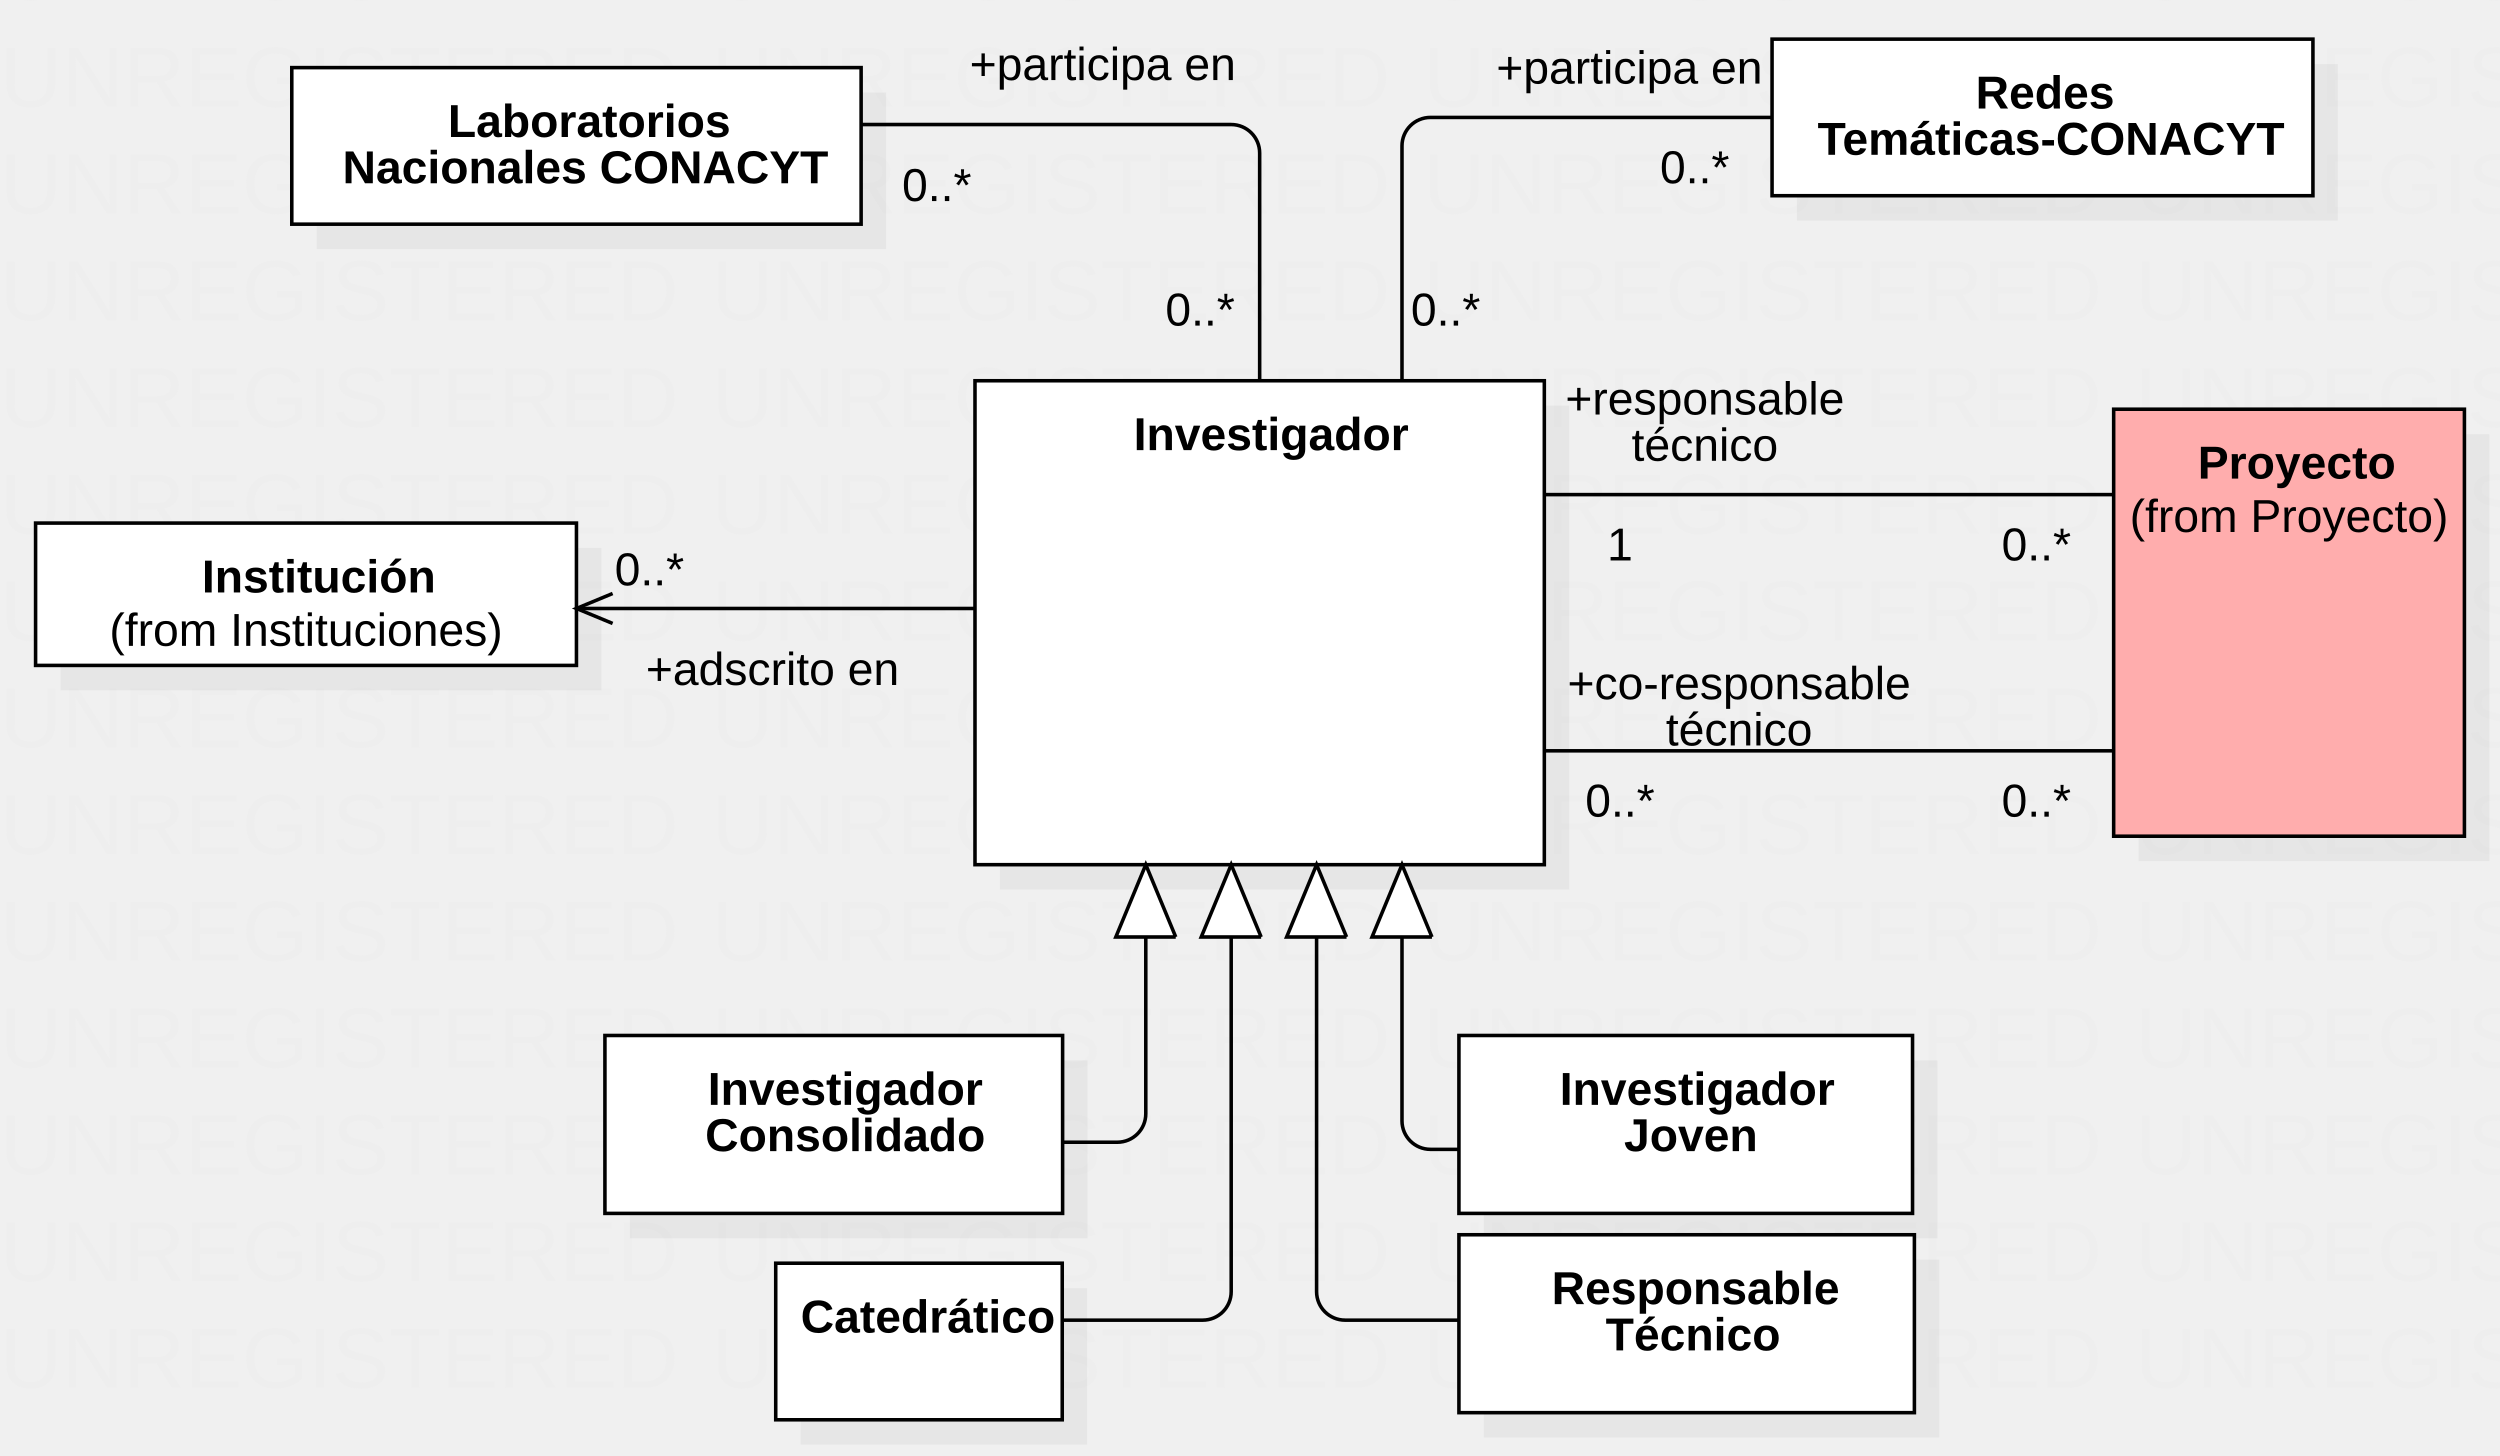
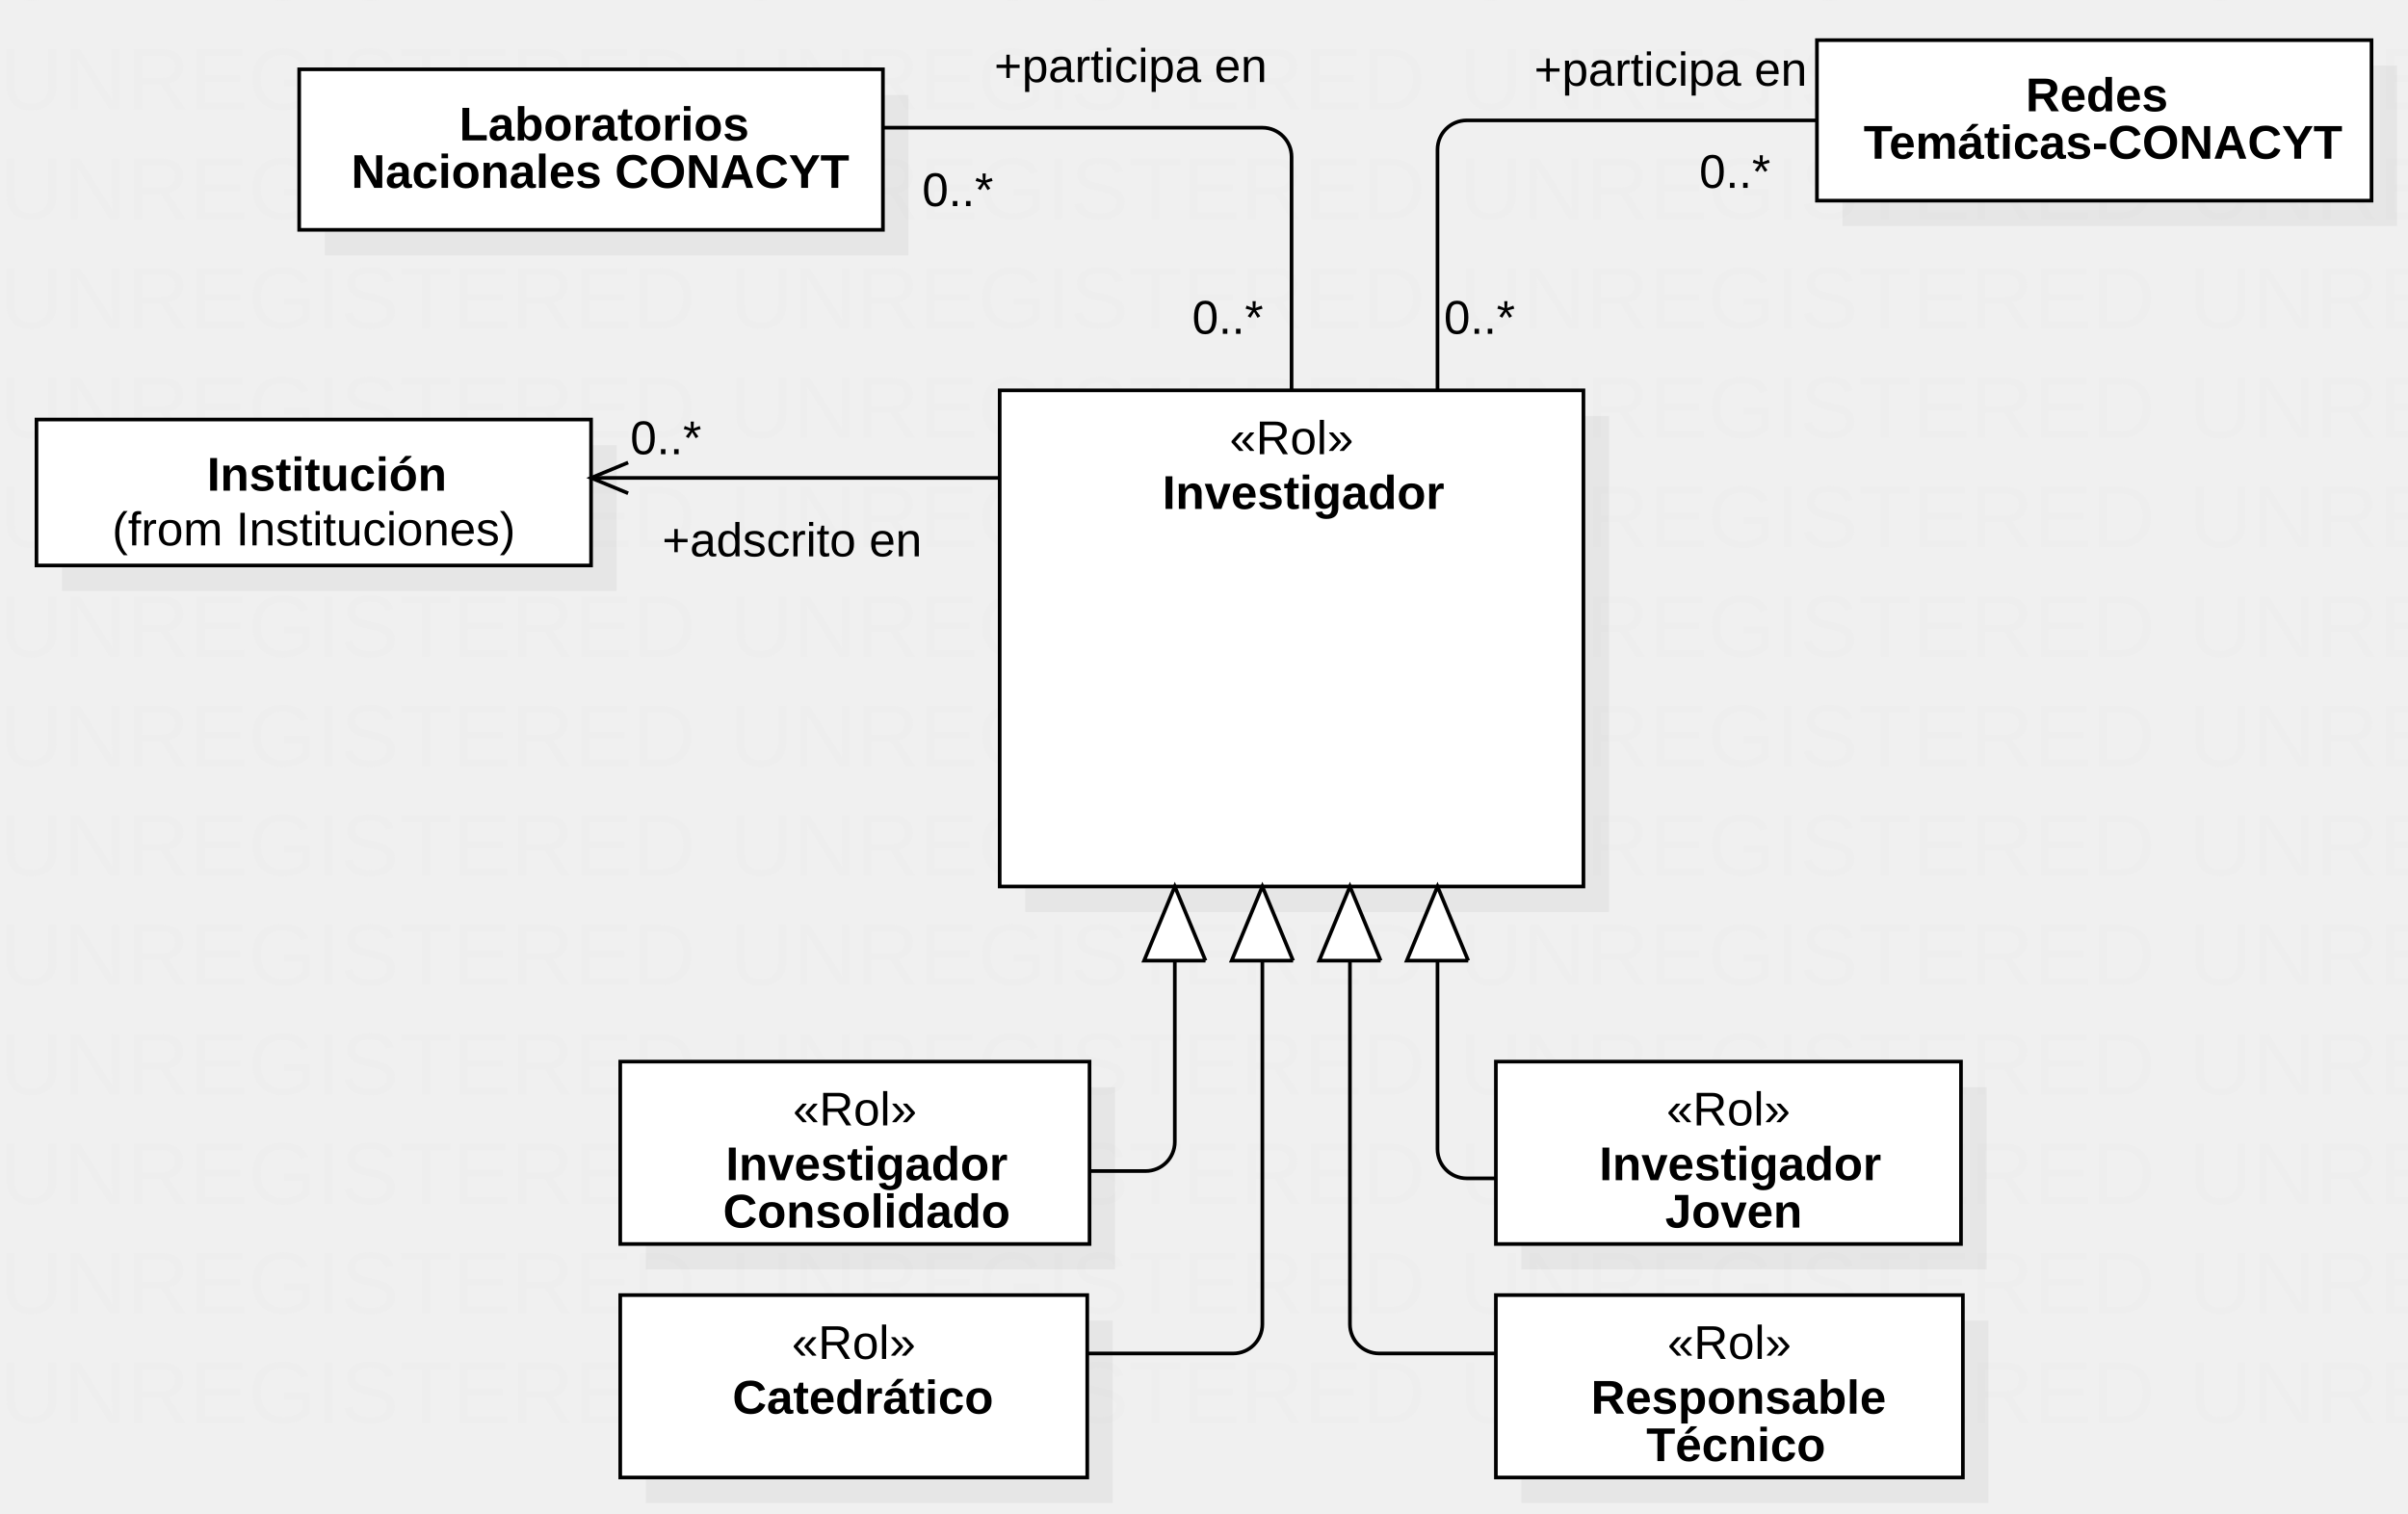
- <svg xmlns="http://www.w3.org/2000/svg" version="1.1" width="702.572" height="409">
+ <svg xmlns="http://www.w3.org/2000/svg" version="1.1" width="660" height="415">
  <defs />
  <g>
    <text fill="#eeeeee" stroke="none" font-family="Arial" font-size="24px" font-style="normal" font-weight="normal" text-decoration="none" x="0" y="0">UNREGISTERED</text>
    <text fill="#eeeeee" stroke="none" font-family="Arial" font-size="24px" font-style="normal" font-weight="normal" text-decoration="none" x="0" y="30">UNREGISTERED</text>
    <text fill="#eeeeee" stroke="none" font-family="Arial" font-size="24px" font-style="normal" font-weight="normal" text-decoration="none" x="0" y="60">UNREGISTERED</text>
    <text fill="#eeeeee" stroke="none" font-family="Arial" font-size="24px" font-style="normal" font-weight="normal" text-decoration="none" x="0" y="90">UNREGISTERED</text>
    <text fill="#eeeeee" stroke="none" font-family="Arial" font-size="24px" font-style="normal" font-weight="normal" text-decoration="none" x="0" y="120">UNREGISTERED</text>
    <text fill="#eeeeee" stroke="none" font-family="Arial" font-size="24px" font-style="normal" font-weight="normal" text-decoration="none" x="0" y="150">UNREGISTERED</text>
    <text fill="#eeeeee" stroke="none" font-family="Arial" font-size="24px" font-style="normal" font-weight="normal" text-decoration="none" x="0" y="180">UNREGISTERED</text>
    <text fill="#eeeeee" stroke="none" font-family="Arial" font-size="24px" font-style="normal" font-weight="normal" text-decoration="none" x="0" y="210">UNREGISTERED</text>
    <text fill="#eeeeee" stroke="none" font-family="Arial" font-size="24px" font-style="normal" font-weight="normal" text-decoration="none" x="0" y="240">UNREGISTERED</text>
    <text fill="#eeeeee" stroke="none" font-family="Arial" font-size="24px" font-style="normal" font-weight="normal" text-decoration="none" x="0" y="270">UNREGISTERED</text>
    <text fill="#eeeeee" stroke="none" font-family="Arial" font-size="24px" font-style="normal" font-weight="normal" text-decoration="none" x="0" y="300">UNREGISTERED</text>
    <text fill="#eeeeee" stroke="none" font-family="Arial" font-size="24px" font-style="normal" font-weight="normal" text-decoration="none" x="0" y="330">UNREGISTERED</text>
    <text fill="#eeeeee" stroke="none" font-family="Arial" font-size="24px" font-style="normal" font-weight="normal" text-decoration="none" x="0" y="360">UNREGISTERED</text>
    <text fill="#eeeeee" stroke="none" font-family="Arial" font-size="24px" font-style="normal" font-weight="normal" text-decoration="none" x="0" y="390">UNREGISTERED</text>
    <text fill="#eeeeee" stroke="none" font-family="Arial" font-size="24px" font-style="normal" font-weight="normal" text-decoration="none" x="200" y="0">UNREGISTERED</text>
    <text fill="#eeeeee" stroke="none" font-family="Arial" font-size="24px" font-style="normal" font-weight="normal" text-decoration="none" x="200" y="30">UNREGISTERED</text>
    <text fill="#eeeeee" stroke="none" font-family="Arial" font-size="24px" font-style="normal" font-weight="normal" text-decoration="none" x="200" y="60">UNREGISTERED</text>
    <text fill="#eeeeee" stroke="none" font-family="Arial" font-size="24px" font-style="normal" font-weight="normal" text-decoration="none" x="200" y="90">UNREGISTERED</text>
    <text fill="#eeeeee" stroke="none" font-family="Arial" font-size="24px" font-style="normal" font-weight="normal" text-decoration="none" x="200" y="120">UNREGISTERED</text>
    <text fill="#eeeeee" stroke="none" font-family="Arial" font-size="24px" font-style="normal" font-weight="normal" text-decoration="none" x="200" y="150">UNREGISTERED</text>
    <text fill="#eeeeee" stroke="none" font-family="Arial" font-size="24px" font-style="normal" font-weight="normal" text-decoration="none" x="200" y="180">UNREGISTERED</text>
    <text fill="#eeeeee" stroke="none" font-family="Arial" font-size="24px" font-style="normal" font-weight="normal" text-decoration="none" x="200" y="210">UNREGISTERED</text>
    <text fill="#eeeeee" stroke="none" font-family="Arial" font-size="24px" font-style="normal" font-weight="normal" text-decoration="none" x="200" y="240">UNREGISTERED</text>
    <text fill="#eeeeee" stroke="none" font-family="Arial" font-size="24px" font-style="normal" font-weight="normal" text-decoration="none" x="200" y="270">UNREGISTERED</text>
    <text fill="#eeeeee" stroke="none" font-family="Arial" font-size="24px" font-style="normal" font-weight="normal" text-decoration="none" x="200" y="300">UNREGISTERED</text>
    <text fill="#eeeeee" stroke="none" font-family="Arial" font-size="24px" font-style="normal" font-weight="normal" text-decoration="none" x="200" y="330">UNREGISTERED</text>
    <text fill="#eeeeee" stroke="none" font-family="Arial" font-size="24px" font-style="normal" font-weight="normal" text-decoration="none" x="200" y="360">UNREGISTERED</text>
    <text fill="#eeeeee" stroke="none" font-family="Arial" font-size="24px" font-style="normal" font-weight="normal" text-decoration="none" x="200" y="390">UNREGISTERED</text>
    <text fill="#eeeeee" stroke="none" font-family="Arial" font-size="24px" font-style="normal" font-weight="normal" text-decoration="none" x="400" y="0">UNREGISTERED</text>
    <text fill="#eeeeee" stroke="none" font-family="Arial" font-size="24px" font-style="normal" font-weight="normal" text-decoration="none" x="400" y="30">UNREGISTERED</text>
    <text fill="#eeeeee" stroke="none" font-family="Arial" font-size="24px" font-style="normal" font-weight="normal" text-decoration="none" x="400" y="60">UNREGISTERED</text>
    <text fill="#eeeeee" stroke="none" font-family="Arial" font-size="24px" font-style="normal" font-weight="normal" text-decoration="none" x="400" y="90">UNREGISTERED</text>
    <text fill="#eeeeee" stroke="none" font-family="Arial" font-size="24px" font-style="normal" font-weight="normal" text-decoration="none" x="400" y="120">UNREGISTERED</text>
    <text fill="#eeeeee" stroke="none" font-family="Arial" font-size="24px" font-style="normal" font-weight="normal" text-decoration="none" x="400" y="150">UNREGISTERED</text>
    <text fill="#eeeeee" stroke="none" font-family="Arial" font-size="24px" font-style="normal" font-weight="normal" text-decoration="none" x="400" y="180">UNREGISTERED</text>
    <text fill="#eeeeee" stroke="none" font-family="Arial" font-size="24px" font-style="normal" font-weight="normal" text-decoration="none" x="400" y="210">UNREGISTERED</text>
    <text fill="#eeeeee" stroke="none" font-family="Arial" font-size="24px" font-style="normal" font-weight="normal" text-decoration="none" x="400" y="240">UNREGISTERED</text>
    <text fill="#eeeeee" stroke="none" font-family="Arial" font-size="24px" font-style="normal" font-weight="normal" text-decoration="none" x="400" y="270">UNREGISTERED</text>
    <text fill="#eeeeee" stroke="none" font-family="Arial" font-size="24px" font-style="normal" font-weight="normal" text-decoration="none" x="400" y="300">UNREGISTERED</text>
    <text fill="#eeeeee" stroke="none" font-family="Arial" font-size="24px" font-style="normal" font-weight="normal" text-decoration="none" x="400" y="330">UNREGISTERED</text>
    <text fill="#eeeeee" stroke="none" font-family="Arial" font-size="24px" font-style="normal" font-weight="normal" text-decoration="none" x="400" y="360">UNREGISTERED</text>
    <text fill="#eeeeee" stroke="none" font-family="Arial" font-size="24px" font-style="normal" font-weight="normal" text-decoration="none" x="400" y="390">UNREGISTERED</text>
    <text fill="#eeeeee" stroke="none" font-family="Arial" font-size="24px" font-style="normal" font-weight="normal" text-decoration="none" x="600" y="0">UNREGISTERED</text>
    <text fill="#eeeeee" stroke="none" font-family="Arial" font-size="24px" font-style="normal" font-weight="normal" text-decoration="none" x="600" y="30">UNREGISTERED</text>
    <text fill="#eeeeee" stroke="none" font-family="Arial" font-size="24px" font-style="normal" font-weight="normal" text-decoration="none" x="600" y="60">UNREGISTERED</text>
    <text fill="#eeeeee" stroke="none" font-family="Arial" font-size="24px" font-style="normal" font-weight="normal" text-decoration="none" x="600" y="90">UNREGISTERED</text>
    <text fill="#eeeeee" stroke="none" font-family="Arial" font-size="24px" font-style="normal" font-weight="normal" text-decoration="none" x="600" y="120">UNREGISTERED</text>
    <text fill="#eeeeee" stroke="none" font-family="Arial" font-size="24px" font-style="normal" font-weight="normal" text-decoration="none" x="600" y="150">UNREGISTERED</text>
    <text fill="#eeeeee" stroke="none" font-family="Arial" font-size="24px" font-style="normal" font-weight="normal" text-decoration="none" x="600" y="180">UNREGISTERED</text>
    <text fill="#eeeeee" stroke="none" font-family="Arial" font-size="24px" font-style="normal" font-weight="normal" text-decoration="none" x="600" y="210">UNREGISTERED</text>
    <text fill="#eeeeee" stroke="none" font-family="Arial" font-size="24px" font-style="normal" font-weight="normal" text-decoration="none" x="600" y="240">UNREGISTERED</text>
    <text fill="#eeeeee" stroke="none" font-family="Arial" font-size="24px" font-style="normal" font-weight="normal" text-decoration="none" x="600" y="270">UNREGISTERED</text>
    <text fill="#eeeeee" stroke="none" font-family="Arial" font-size="24px" font-style="normal" font-weight="normal" text-decoration="none" x="600" y="300">UNREGISTERED</text>
    <text fill="#eeeeee" stroke="none" font-family="Arial" font-size="24px" font-style="normal" font-weight="normal" text-decoration="none" x="600" y="330">UNREGISTERED</text>
    <text fill="#eeeeee" stroke="none" font-family="Arial" font-size="24px" font-style="normal" font-weight="normal" text-decoration="none" x="600" y="360">UNREGISTERED</text>
    <text fill="#eeeeee" stroke="none" font-family="Arial" font-size="24px" font-style="normal" font-weight="normal" text-decoration="none" x="600" y="390">UNREGISTERED</text>
    <g transform="translate(-14,-69) scale(1,1)">
      <rect fill="#C0C0C0" stroke="none" x="295" y="183" width="160" height="136" opacity="0.2" />
    </g>
    <g transform="translate(-14,-69) scale(1,1)">
      <rect fill="#ffffff" stroke="none" x="288" y="176" width="160" height="136" />
    </g>
    <g transform="translate(-14,-69) scale(1,1)">
      <path fill="none" stroke="#000000" d="M 288 176 L 448 176 L 448 312 L 288 312 L 288 176 Z Z" stroke-miterlimit="10" />
    </g>
    <g transform="translate(-14,-69) scale(1,1)">
      <g>
        <path fill="none" stroke="none" />
-         <text fill="#000000" stroke="none" font-family="Arial" font-size="13px" font-style="normal" font-weight="bold" text-decoration="none" x="332.59" y="195.5">Investigador</text>
+         <text fill="#000000" stroke="none" font-family="Arial" font-size="13px" font-style="normal" font-weight="normal" text-decoration="none" x="351.017" y="193.5">«Rol»</text>
+       </g>
+     </g>
+     <g transform="translate(-14,-69) scale(1,1)">
+       <g>
+         <path fill="none" stroke="none" />
+         <text fill="#000000" stroke="none" font-family="Arial" font-size="13px" font-style="normal" font-weight="bold" text-decoration="none" x="332.59" y="208.5">Investigador</text>
      </g>
    </g>
    <g transform="translate(-14,-69) scale(1,1)">
      <rect fill="#C0C0C0" stroke="none" x="191" y="367" width="128.625" height="50" opacity="0.2" />
    </g>
    <g transform="translate(-14,-69) scale(1,1)">
      <rect fill="#ffffff" stroke="none" x="184" y="360" width="128.625" height="50" />
    </g>
    <g transform="translate(-14,-69) scale(1,1)">
      <path fill="none" stroke="#000000" d="M 184 360 L 312.625 360 L 312.625 410 L 184 410 L 184 360 Z Z" stroke-miterlimit="10" />
    </g>
    <g transform="translate(-14,-69) scale(1,1)">
      <g>
        <path fill="none" stroke="none" />
-         <text fill="#000000" stroke="none" font-family="Arial" font-size="13px" font-style="normal" font-weight="bold" text-decoration="none" x="212.902" y="379.5">Investigador</text>
-         <text fill="#000000" stroke="none" font-family="Arial" font-size="13px" font-style="normal" font-weight="bold" text-decoration="none" x="212.175" y="392.5">Consolidado</text>
+         <text fill="#000000" stroke="none" font-family="Arial" font-size="13px" font-style="normal" font-weight="normal" text-decoration="none" x="231.329" y="377.5">«Rol»</text>
+       </g>
+     </g>
+     <g transform="translate(-14,-69) scale(1,1)">
+       <g>
+         <path fill="none" stroke="none" />
+         <text fill="#000000" stroke="none" font-family="Arial" font-size="13px" font-style="normal" font-weight="bold" text-decoration="none" x="212.902" y="392.5">Investigador</text>
+         <text fill="#000000" stroke="none" font-family="Arial" font-size="13px" font-style="normal" font-weight="bold" text-decoration="none" x="212.175" y="405.5">Consolidado</text>
      </g>
    </g>
    <g transform="translate(-14,-69) scale(1,1)">
      <rect fill="#C0C0C0" stroke="none" x="431" y="367" width="127.479" height="50" opacity="0.2" />
    </g>
    <g transform="translate(-14,-69) scale(1,1)">
      <rect fill="#ffffff" stroke="none" x="424" y="360" width="127.479" height="50" />
    </g>
    <g transform="translate(-14,-69) scale(1,1)">
      <path fill="none" stroke="#000000" d="M 424 360 L 551.479 360 L 551.479 410 L 424 410 L 424 360 Z Z" stroke-miterlimit="10" />
    </g>
    <g transform="translate(-14,-69) scale(1,1)">
      <g>
        <path fill="none" stroke="none" />
-         <text fill="#000000" stroke="none" font-family="Arial" font-size="13px" font-style="normal" font-weight="bold" text-decoration="none" x="452.329" y="379.5">Investigador</text>
-         <text fill="#000000" stroke="none" font-family="Arial" font-size="13px" font-style="normal" font-weight="bold" text-decoration="none" x="470.395" y="392.5">Joven</text>
+         <text fill="#000000" stroke="none" font-family="Arial" font-size="13px" font-style="normal" font-weight="normal" text-decoration="none" x="470.756" y="377.5">«Rol»</text>
+       </g>
+     </g>
+     <g transform="translate(-14,-69) scale(1,1)">
+       <g>
+         <path fill="none" stroke="none" />
+         <text fill="#000000" stroke="none" font-family="Arial" font-size="13px" font-style="normal" font-weight="bold" text-decoration="none" x="452.329" y="392.5">Investigador</text>
+         <text fill="#000000" stroke="none" font-family="Arial" font-size="13px" font-style="normal" font-weight="bold" text-decoration="none" x="470.395" y="405.5">Joven</text>
      </g>
    </g>
    <g transform="translate(-14,-69) scale(1,1)">
      <path fill="none" stroke="#000000" d="M 313 390 L 328 390 M 328 390 A 8 8 0 0 0 336 382 L 336 312" stroke-miterlimit="10" />
    </g>
    <g transform="translate(-14,-69) scale(1,1)">
      <path fill="#FFFFFF" stroke="none" d="M 344.419 332.325 L 336 312 L 327.581 332.325" />
    </g>
    <g transform="translate(-14,-69) scale(1,1)">
      <path fill="none" stroke="#000000" d="M 344.419 332.325 L 336 312 L 327.581 332.325 L 344.419 332.325" stroke-miterlimit="10" />
    </g>
    <g transform="translate(-14,-69) scale(1,1)">
      <path fill="none" stroke="#000000" d="M 424 392 L 416 392 M 416 392 A 8 8 0 0 1 408 384 L 408 312" stroke-miterlimit="10" />
    </g>
    <g transform="translate(-14,-69) scale(1,1)">
      <path fill="#FFFFFF" stroke="none" d="M 416.419 332.325 L 408 312 L 399.581 332.325" />
    </g>
    <g transform="translate(-14,-69) scale(1,1)">
      <path fill="none" stroke="#000000" d="M 416.419 332.325 L 408 312 L 399.581 332.325 L 416.419 332.325" stroke-miterlimit="10" />
    </g>
    <g transform="translate(-14,-69) scale(1,1)">
-       <rect fill="#C0C0C0" stroke="none" x="431" y="423" width="128" height="50" opacity="0.2" />
-     </g>
-     <g transform="translate(-14,-69) scale(1,1)">
-       <rect fill="#ffffff" stroke="none" x="424" y="416" width="128" height="50" />
-     </g>
-     <g transform="translate(-14,-69) scale(1,1)">
-       <path fill="none" stroke="#000000" d="M 424 416 L 552 416 L 552 466 L 424 466 L 424 416 Z Z" stroke-miterlimit="10" />
-     </g>
-     <g transform="translate(-14,-69) scale(1,1)">
-       <g>
-         <path fill="none" stroke="none" />
-         <text fill="#000000" stroke="none" font-family="Arial" font-size="13px" font-style="normal" font-weight="bold" text-decoration="none" x="450.057" y="435.5">Responsable</text>
-         <text fill="#000000" stroke="none" font-family="Arial" font-size="13px" font-style="normal" font-weight="bold" text-decoration="none" x="465.24" y="448.5">Técnico</text>
+       <rect fill="#C0C0C0" stroke="none" x="431" y="431" width="128" height="50" opacity="0.2" />
+     </g>
+     <g transform="translate(-14,-69) scale(1,1)">
+       <rect fill="#ffffff" stroke="none" x="424" y="424" width="128" height="50" />
+     </g>
+     <g transform="translate(-14,-69) scale(1,1)">
+       <path fill="none" stroke="#000000" d="M 424 424 L 552 424 L 552 474 L 424 474 L 424 424 Z Z" stroke-miterlimit="10" />
+     </g>
+     <g transform="translate(-14,-69) scale(1,1)">
+       <g>
+         <path fill="none" stroke="none" />
+         <text fill="#000000" stroke="none" font-family="Arial" font-size="13px" font-style="normal" font-weight="normal" text-decoration="none" x="471.017" y="441.5">«Rol»</text>
+       </g>
+     </g>
+     <g transform="translate(-14,-69) scale(1,1)">
+       <g>
+         <path fill="none" stroke="none" />
+         <text fill="#000000" stroke="none" font-family="Arial" font-size="13px" font-style="normal" font-weight="bold" text-decoration="none" x="450.057" y="456.5">Responsable</text>
+         <text fill="#000000" stroke="none" font-family="Arial" font-size="13px" font-style="normal" font-weight="bold" text-decoration="none" x="465.24" y="469.5">Técnico</text>
      </g>
    </g>
    <g transform="translate(-14,-69) scale(1,1)">
      <path fill="none" stroke="#000000" d="M 424 440 L 392 440 M 392 440 A 8 8 0 0 1 384 432 L 384 312" stroke-miterlimit="10" />
    </g>
    <g transform="translate(-14,-69) scale(1,1)">
      <path fill="#FFFFFF" stroke="none" d="M 392.419 332.325 L 384 312 L 375.581 332.325" />
    </g>
    <g transform="translate(-14,-69) scale(1,1)">
      <path fill="none" stroke="#000000" d="M 392.419 332.325 L 384 312 L 375.581 332.325 L 392.419 332.325" stroke-miterlimit="10" />
    </g>
    <g transform="translate(-14,-69) scale(1,1)">
-       <rect fill="#C0C0C0" stroke="none" x="31" y="223" width="152" height="40" opacity="0.2" />
-     </g>
-     <g transform="translate(-14,-69) scale(1,1)">
-       <rect fill="#ffffff" stroke="none" x="24" y="216" width="152" height="40" />
-     </g>
-     <g transform="translate(-14,-69) scale(1,1)">
-       <path fill="none" stroke="#000000" d="M 24 216 L 176 216 L 176 256 L 24 256 L 24 216 Z Z" stroke-miterlimit="10" />
-     </g>
-     <g transform="translate(-14,-69) scale(1,1)">
-       <g>
-         <path fill="none" stroke="none" />
-         <text fill="#000000" stroke="none" font-family="Arial" font-size="13px" font-style="normal" font-weight="bold" text-decoration="none" x="70.734" y="235.5">Institución</text>
-       </g>
-     </g>
-     <g transform="translate(-14,-69) scale(1,1)">
-       <g>
-         <path fill="none" stroke="none" />
-         <text fill="#000000" stroke="none" font-family="Arial" font-size="13px" font-style="normal" font-weight="normal" text-decoration="none" x="44.734" y="250.5">(from Instituciones)</text>
-       </g>
-     </g>
-     <g transform="translate(-14,-69) scale(1,1)">
-       <path fill="none" stroke="#000000" d="M 288 240 L 176 240" stroke-miterlimit="10" />
-     </g>
-     <g transform="translate(-14,-69) scale(1,1)">
-       <path fill="none" stroke="#000000" d="M 186.163 235.79 L 176 240 L 186.163 244.21" stroke-miterlimit="10" />
-     </g>
-     <g transform="translate(-14,-69) scale(1,1)">
-       <g>
-         <path fill="none" stroke="none" />
-         <text fill="#000000" stroke="none" font-family="Arial" font-size="13px" font-style="normal" font-weight="normal" text-decoration="none" x="195.5" y="261.5">+adscrito en</text>
-       </g>
-     </g>
-     <g transform="translate(-14,-69) scale(1,1)">
-       <g>
-         <path fill="none" stroke="none" />
-         <text fill="#000000" stroke="none" font-family="Arial" font-size="13px" font-style="normal" font-weight="normal" text-decoration="none" x="186.744" y="233.5">0..*</text>
-       </g>
-     </g>
-     <g transform="translate(-14,-69) scale(1,1)">
-       <rect fill="#C0C0C0" stroke="none" x="239" y="431" width="80.519" height="44" opacity="0.2" />
-     </g>
-     <g transform="translate(-14,-69) scale(1,1)">
-       <rect fill="#ffffff" stroke="none" x="232" y="424" width="80.519" height="44" />
-     </g>
-     <g transform="translate(-14,-69) scale(1,1)">
-       <path fill="none" stroke="#000000" d="M 232 424 L 312.519 424 L 312.519 468 L 232 468 L 232 424 Z Z" stroke-miterlimit="10" />
-     </g>
-     <g transform="translate(-14,-69) scale(1,1)">
-       <g>
-         <path fill="none" stroke="none" />
-         <text fill="#000000" stroke="none" font-family="Arial" font-size="13px" font-style="normal" font-weight="bold" text-decoration="none" x="239.02" y="443.5">Catedrático</text>
-       </g>
-     </g>
-     <g transform="translate(-14,-69) scale(1,1)">
-       <path fill="none" stroke="#000000" d="M 313 440 L 352 440 M 352 440 A 8 8 0 0 0 360 432 L 360 312" stroke-miterlimit="10" />
+       <rect fill="#C0C0C0" stroke="none" x="31" y="191" width="152" height="40" opacity="0.2" />
+     </g>
+     <g transform="translate(-14,-69) scale(1,1)">
+       <rect fill="#ffffff" stroke="none" x="24" y="184" width="152" height="40" />
+     </g>
+     <g transform="translate(-14,-69) scale(1,1)">
+       <path fill="none" stroke="#000000" d="M 24 184 L 176 184 L 176 224 L 24 224 L 24 184 Z Z" stroke-miterlimit="10" />
+     </g>
+     <g transform="translate(-14,-69) scale(1,1)">
+       <g>
+         <path fill="none" stroke="none" />
+         <text fill="#000000" stroke="none" font-family="Arial" font-size="13px" font-style="normal" font-weight="bold" text-decoration="none" x="70.734" y="203.5">Institución</text>
+       </g>
+     </g>
+     <g transform="translate(-14,-69) scale(1,1)">
+       <g>
+         <path fill="none" stroke="none" />
+         <text fill="#000000" stroke="none" font-family="Arial" font-size="13px" font-style="normal" font-weight="normal" text-decoration="none" x="44.734" y="218.5">(from Instituciones)</text>
+       </g>
+     </g>
+     <g transform="translate(-14,-69) scale(1,1)">
+       <path fill="none" stroke="#000000" d="M 288 200 L 176 200" stroke-miterlimit="10" />
+     </g>
+     <g transform="translate(-14,-69) scale(1,1)">
+       <path fill="none" stroke="#000000" d="M 186.163 195.79 L 176 200 L 186.163 204.21" stroke-miterlimit="10" />
+     </g>
+     <g transform="translate(-14,-69) scale(1,1)">
+       <g>
+         <path fill="none" stroke="none" />
+         <text fill="#000000" stroke="none" font-family="Arial" font-size="13px" font-style="normal" font-weight="normal" text-decoration="none" x="195.5" y="221.5">+adscrito en</text>
+       </g>
+     </g>
+     <g transform="translate(-14,-69) scale(1,1)">
+       <g>
+         <path fill="none" stroke="none" />
+         <text fill="#000000" stroke="none" font-family="Arial" font-size="13px" font-style="normal" font-weight="normal" text-decoration="none" x="186.744" y="193.5">0..*</text>
+       </g>
+     </g>
+     <g transform="translate(-14,-69) scale(1,1)">
+       <rect fill="#C0C0C0" stroke="none" x="191" y="431" width="128" height="50" opacity="0.2" />
+     </g>
+     <g transform="translate(-14,-69) scale(1,1)">
+       <rect fill="#ffffff" stroke="none" x="184" y="424" width="128" height="50" />
+     </g>
+     <g transform="translate(-14,-69) scale(1,1)">
+       <path fill="none" stroke="#000000" d="M 184 424 L 312 424 L 312 474 L 184 474 L 184 424 Z Z" stroke-miterlimit="10" />
+     </g>
+     <g transform="translate(-14,-69) scale(1,1)">
+       <g>
+         <path fill="none" stroke="none" />
+         <text fill="#000000" stroke="none" font-family="Arial" font-size="13px" font-style="normal" font-weight="normal" text-decoration="none" x="231.017" y="441.5">«Rol»</text>
+       </g>
+     </g>
+     <g transform="translate(-14,-69) scale(1,1)">
+       <g>
+         <path fill="none" stroke="none" />
+         <text fill="#000000" stroke="none" font-family="Arial" font-size="13px" font-style="normal" font-weight="bold" text-decoration="none" x="214.76" y="456.5">Catedrático</text>
+       </g>
+     </g>
+     <g transform="translate(-14,-69) scale(1,1)">
+       <path fill="none" stroke="#000000" d="M 312 440 L 352 440 M 352 440 A 8 8 0 0 0 360 432 L 360 312" stroke-miterlimit="10" />
    </g>
    <g transform="translate(-14,-69) scale(1,1)">
      <path fill="#FFFFFF" stroke="none" d="M 368.419 332.325 L 360 312 L 351.581 332.325" />
    </g>
    <g transform="translate(-14,-69) scale(1,1)">
      <path fill="none" stroke="#000000" d="M 368.419 332.325 L 360 312 L 351.581 332.325 L 368.419 332.325" stroke-miterlimit="10" />
    </g>
    <g transform="translate(-14,-69) scale(1,1)">
      <rect fill="#C0C0C0" stroke="none" x="519" y="87" width="152" height="44" opacity="0.2" />
    </g>
    <g transform="translate(-14,-69) scale(1,1)">
      <rect fill="#ffffff" stroke="none" x="512" y="80" width="152" height="44" />
    </g>
    <g transform="translate(-14,-69) scale(1,1)">
      <path fill="none" stroke="#000000" d="M 512 80 L 664 80 L 664 124 L 512 124 L 512 80 Z Z" stroke-miterlimit="10" />
    </g>
    <g transform="translate(-14,-69) scale(1,1)">
      <g>
        <path fill="none" stroke="none" />
        <text fill="#000000" stroke="none" font-family="Arial" font-size="13px" font-style="normal" font-weight="bold" text-decoration="none" x="569.211" y="99.5">Redes</text>
        <text fill="#000000" stroke="none" font-family="Arial" font-size="13px" font-style="normal" font-weight="bold" text-decoration="none" x="524.796" y="112.5">Temáticas-CONACYT</text>
      </g>
    </g>
    <g transform="translate(-14,-69) scale(1,1)">
      <rect fill="#C0C0C0" stroke="none" x="103" y="95" width="160" height="44" opacity="0.2" />
    </g>
    <g transform="translate(-14,-69) scale(1,1)">
      <rect fill="#ffffff" stroke="none" x="96" y="88" width="160" height="44" />
    </g>
    <g transform="translate(-14,-69) scale(1,1)">
      <path fill="none" stroke="#000000" d="M 96 88 L 256 88 L 256 132 L 96 132 L 96 88 Z Z" stroke-miterlimit="10" />
    </g>
    <g transform="translate(-14,-69) scale(1,1)">
      <g>
        <path fill="none" stroke="none" />
        <text fill="#000000" stroke="none" font-family="Arial" font-size="13px" font-style="normal" font-weight="bold" text-decoration="none" x="139.866" y="107.5">Laboratorios</text>
        <text fill="#000000" stroke="none" font-family="Arial" font-size="13px" font-style="normal" font-weight="bold" text-decoration="none" x="110.257" y="120.5">Nacionales CONACYT</text>
      </g>
    </g>
    <g transform="translate(-14,-69) scale(1,1)">
      <path fill="none" stroke="#000000" d="M 408 176 L 408 110 M 408 110 A 8 8 0 0 1 416 102 L 512 102" stroke-miterlimit="10" />
    </g>
    <g transform="translate(-14,-69) scale(1,1)">
      <g>
        <path fill="none" stroke="none" />
        <text fill="#000000" stroke="none" font-family="Arial" font-size="13px" font-style="normal" font-weight="normal" text-decoration="none" x="434.5" y="92.5">+participa en</text>
      </g>
    </g>
    <g transform="translate(-14,-69) scale(1,1)">
      <g>
        <path fill="none" stroke="none" />
-         <text fill="#000000" stroke="none" font-family="Arial" font-size="13px" font-style="normal" font-weight="normal" text-decoration="none" x="410.5" y="160.5">0..*</text>
-       </g>
-     </g>
-     <g transform="translate(-14,-69) scale(1,1)">
-       <g>
-         <path fill="none" stroke="none" />
-         <text fill="#000000" stroke="none" font-family="Arial" font-size="13px" font-style="normal" font-weight="normal" text-decoration="none" x="480.5" y="120.5">0..*</text>
+         <text fill="#000000" stroke="none" font-family="Arial" font-size="13px" font-style="normal" font-weight="normal" text-decoration="none" x="409.744" y="160.5">0..*</text>
+       </g>
+     </g>
+     <g transform="translate(-14,-69) scale(1,1)">
+       <g>
+         <path fill="none" stroke="none" />
+         <text fill="#000000" stroke="none" font-family="Arial" font-size="13px" font-style="normal" font-weight="normal" text-decoration="none" x="479.744" y="120.5">0..*</text>
      </g>
    </g>
    <g transform="translate(-14,-69) scale(1,1)">
      <path fill="none" stroke="#000000" d="M 368 176 L 368 112 M 368 112 A 8 8 0 0 0 360 104 L 256 104" stroke-miterlimit="10" />
    </g>
    <g transform="translate(-14,-69) scale(1,1)">
      <g>
        <path fill="none" stroke="none" />
        <text fill="#000000" stroke="none" font-family="Arial" font-size="13px" font-style="normal" font-weight="normal" text-decoration="none" x="286.5" y="91.5">+participa en</text>
      </g>
    </g>
    <g transform="translate(-14,-69) scale(1,1)">
      <g>
        <path fill="none" stroke="none" />
-         <text fill="#000000" stroke="none" font-family="Arial" font-size="13px" font-style="normal" font-weight="normal" text-decoration="none" x="341.5" y="160.5">0..*</text>
-       </g>
-     </g>
-     <g transform="translate(-14,-69) scale(1,1)">
-       <g>
-         <path fill="none" stroke="none" />
-         <text fill="#000000" stroke="none" font-family="Arial" font-size="13px" font-style="normal" font-weight="normal" text-decoration="none" x="267.5" y="125.5">0..*</text>
-       </g>
-     </g>
-     <g transform="translate(-14,-69) scale(1,1)">
-       <path fill="none" stroke="#000000" d="M 448 208 L 608 208" stroke-miterlimit="10" />
-     </g>
-     <g transform="translate(-14,-69) scale(1,1)">
-       <g>
-         <path fill="none" stroke="none" />
-         <text fill="#000000" stroke="none" font-family="Arial" font-size="13px" font-style="normal" font-weight="normal" text-decoration="none" x="453.901" y="185.5">+responsable</text>
-         <text fill="#000000" stroke="none" font-family="Arial" font-size="13px" font-style="normal" font-weight="normal" text-decoration="none" x="472.515" y="198.5">técnico</text>
-       </g>
-     </g>
-     <g transform="translate(-14,-69) scale(1,1)">
-       <g>
-         <path fill="none" stroke="none" />
-         <text fill="#000000" stroke="none" font-family="Arial" font-size="13px" font-style="normal" font-weight="normal" text-decoration="none" x="465.641" y="226.5">1</text>
-       </g>
-     </g>
-     <g transform="translate(-14,-69) scale(1,1)">
-       <g>
-         <path fill="none" stroke="none" />
-         <text fill="#000000" stroke="none" font-family="Arial" font-size="13px" font-style="normal" font-weight="normal" text-decoration="none" x="576.5" y="226.5">0..*</text>
-       </g>
-     </g>
-     <g transform="translate(-14,-69) scale(1,1)">
-       <path fill="none" stroke="#000000" d="M 448 280 L 608 280" stroke-miterlimit="10" />
-     </g>
-     <g transform="translate(-14,-69) scale(1,1)">
-       <g>
-         <path fill="none" stroke="none" />
-         <text fill="#000000" stroke="none" font-family="Arial" font-size="13px" font-style="normal" font-weight="normal" text-decoration="none" x="454.5" y="265.5">+co-responsable</text>
-         <text fill="#000000" stroke="none" font-family="Arial" font-size="13px" font-style="normal" font-weight="normal" text-decoration="none" x="482.144" y="278.5">técnico</text>
-       </g>
-     </g>
-     <g transform="translate(-14,-69) scale(1,1)">
-       <g>
-         <path fill="none" stroke="none" />
-         <text fill="#000000" stroke="none" font-family="Arial" font-size="13px" font-style="normal" font-weight="normal" text-decoration="none" x="459.5" y="298.5">0..*</text>
-       </g>
-     </g>
-     <g transform="translate(-14,-69) scale(1,1)">
-       <g>
-         <path fill="none" stroke="none" />
-         <text fill="#000000" stroke="none" font-family="Arial" font-size="13px" font-style="normal" font-weight="normal" text-decoration="none" x="576.5" y="298.5">0..*</text>
-       </g>
-     </g>
-     <g transform="translate(-14,-69) scale(1,1)">
-       <rect fill="#C0C0C0" stroke="none" x="615" y="191" width="98.572" height="120" opacity="0.2" />
-     </g>
-     <g transform="translate(-14,-69) scale(1,1)">
-       <rect fill="#ffadad" stroke="none" x="608" y="184" width="98.572" height="120" />
-     </g>
-     <g transform="translate(-14,-69) scale(1,1)">
-       <path fill="none" stroke="#000000" d="M 608 184 L 706.572 184 L 706.572 304 L 608 304 L 608 184 Z Z" stroke-miterlimit="10" />
-     </g>
-     <g transform="translate(-14,-69) scale(1,1)">
-       <g>
-         <path fill="none" stroke="none" />
-         <text fill="#000000" stroke="none" font-family="Arial" font-size="13px" font-style="normal" font-weight="bold" text-decoration="none" x="631.635" y="203.5">Proyecto</text>
-       </g>
-     </g>
-     <g transform="translate(-14,-69) scale(1,1)">
-       <g>
-         <path fill="none" stroke="none" />
-         <text fill="#000000" stroke="none" font-family="Arial" font-size="13px" font-style="normal" font-weight="normal" text-decoration="none" x="612.5" y="218.5">(from Proyecto)</text>
+         <text fill="#000000" stroke="none" font-family="Arial" font-size="13px" font-style="normal" font-weight="normal" text-decoration="none" x="340.744" y="160.5">0..*</text>
+       </g>
+     </g>
+     <g transform="translate(-14,-69) scale(1,1)">
+       <g>
+         <path fill="none" stroke="none" />
+         <text fill="#000000" stroke="none" font-family="Arial" font-size="13px" font-style="normal" font-weight="normal" text-decoration="none" x="266.744" y="125.5">0..*</text>
      </g>
    </g>
  </g>
</svg>
